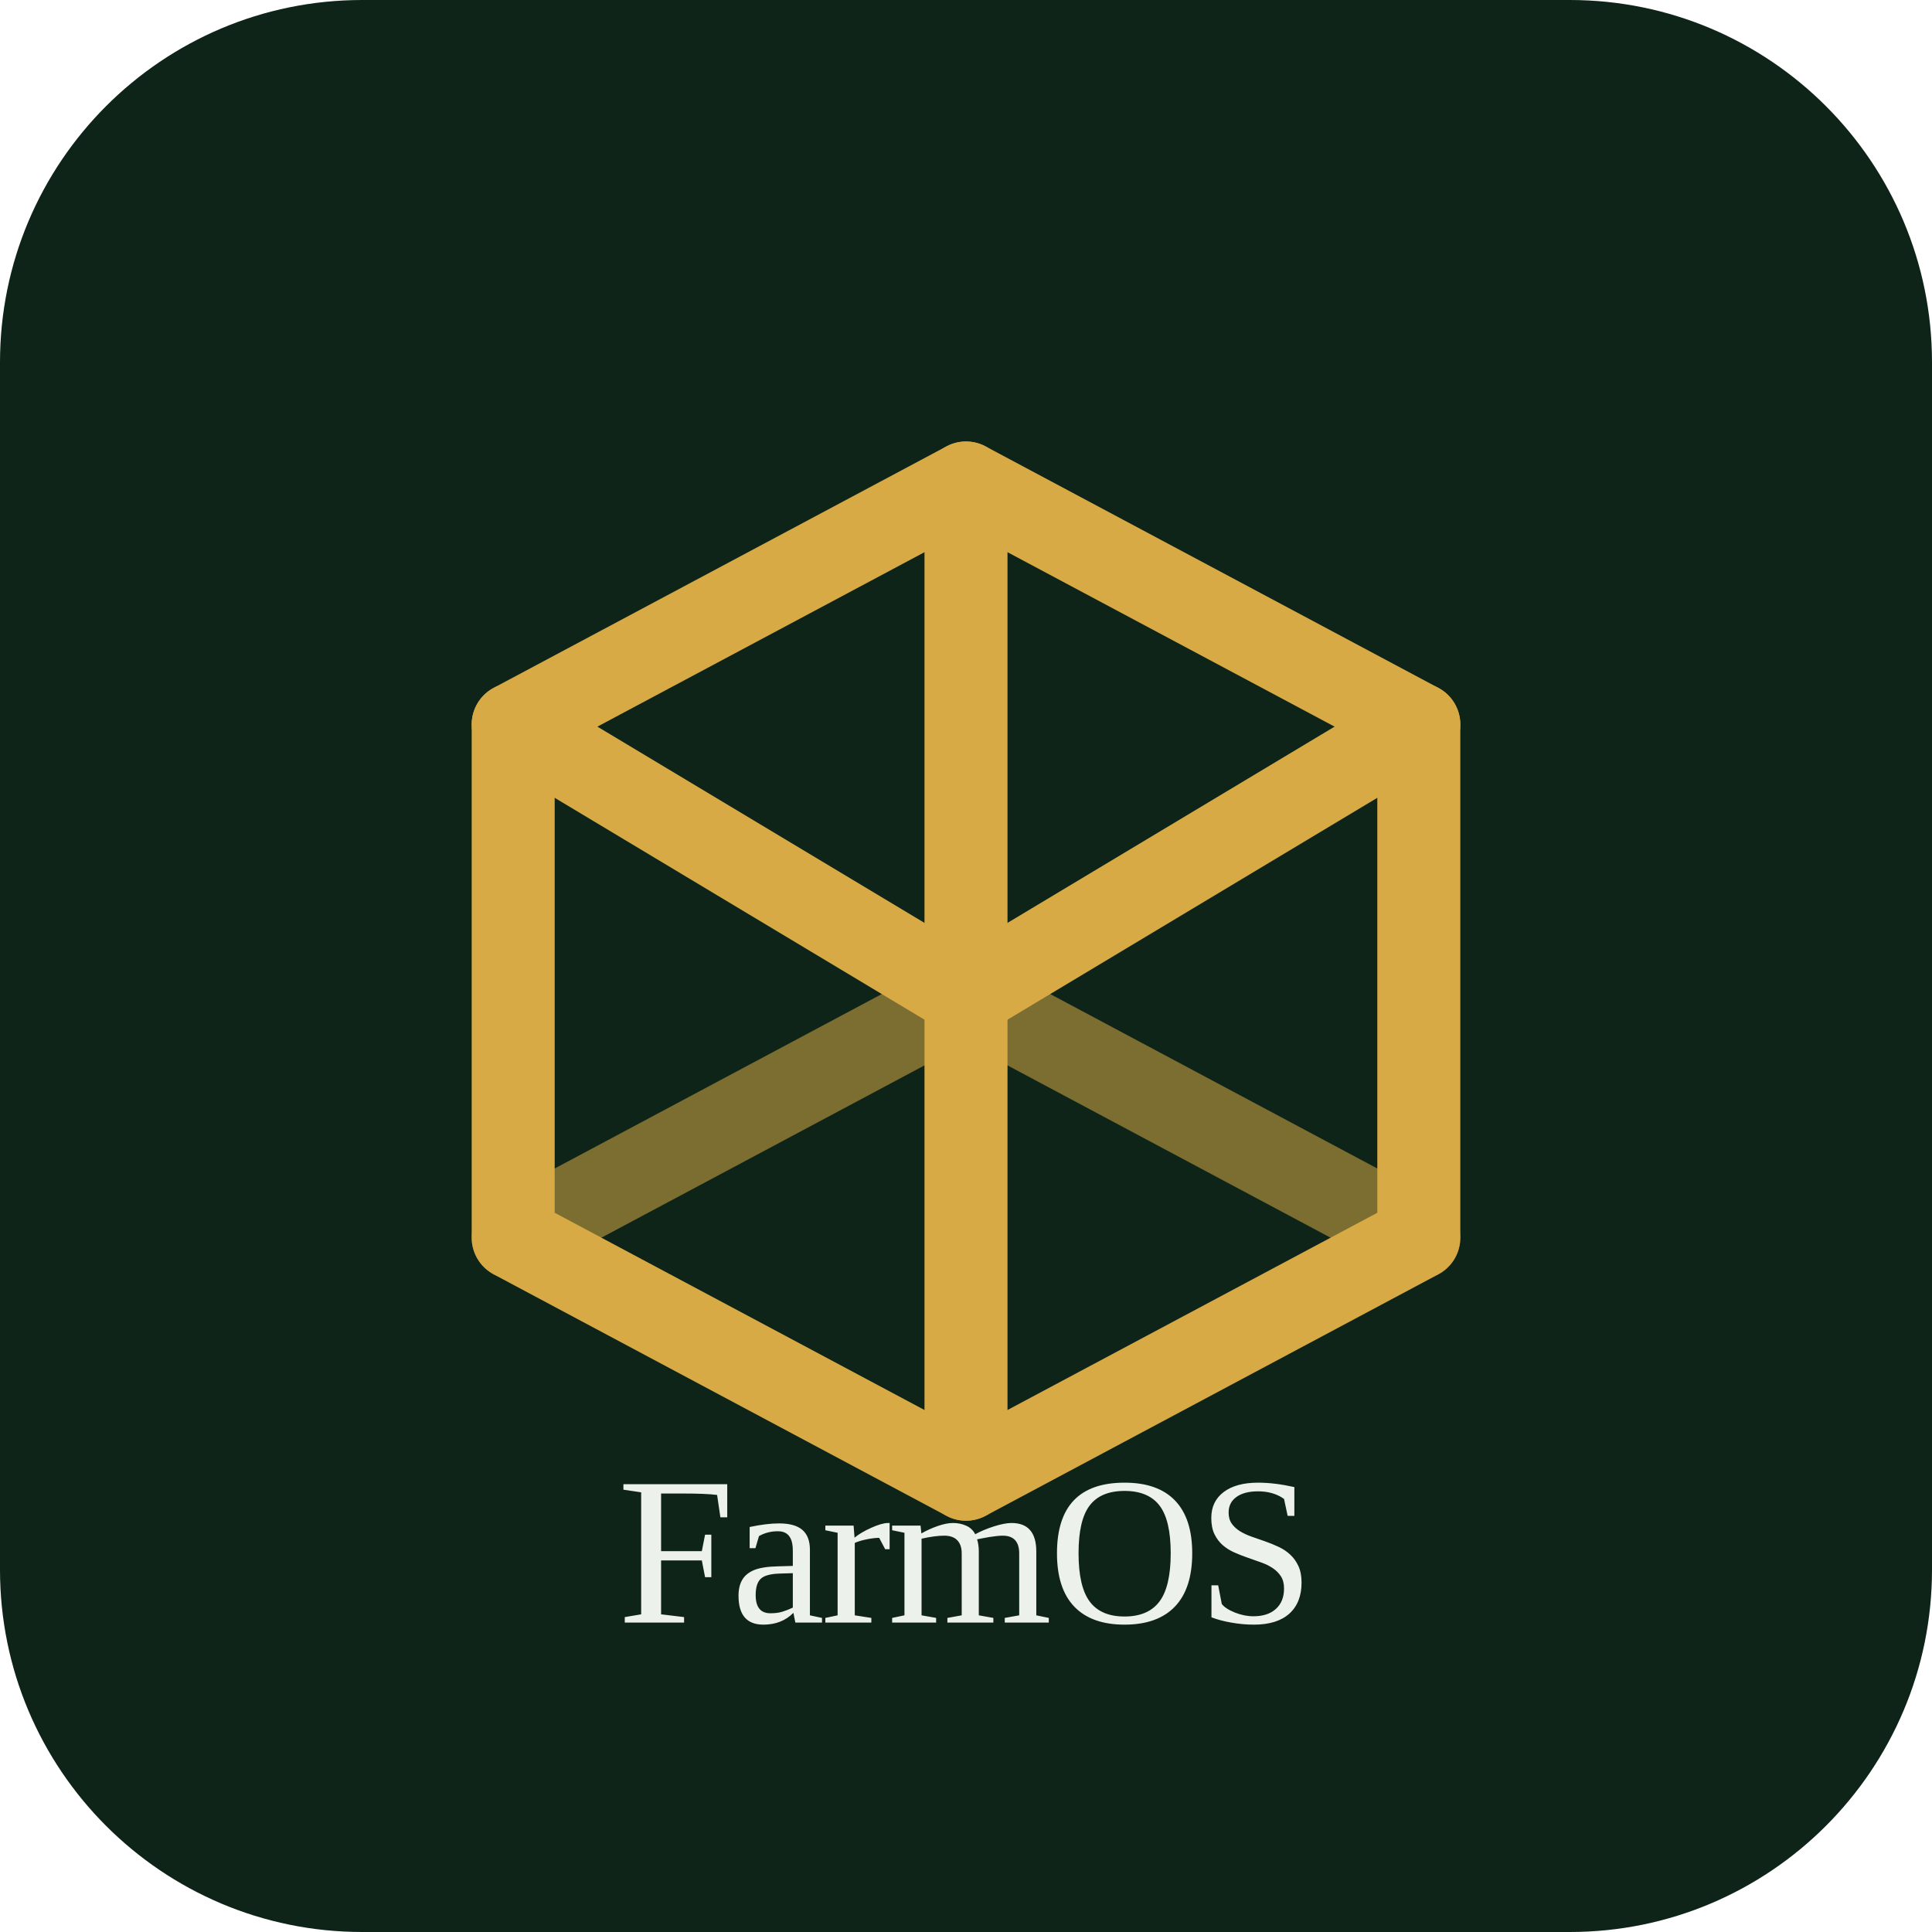
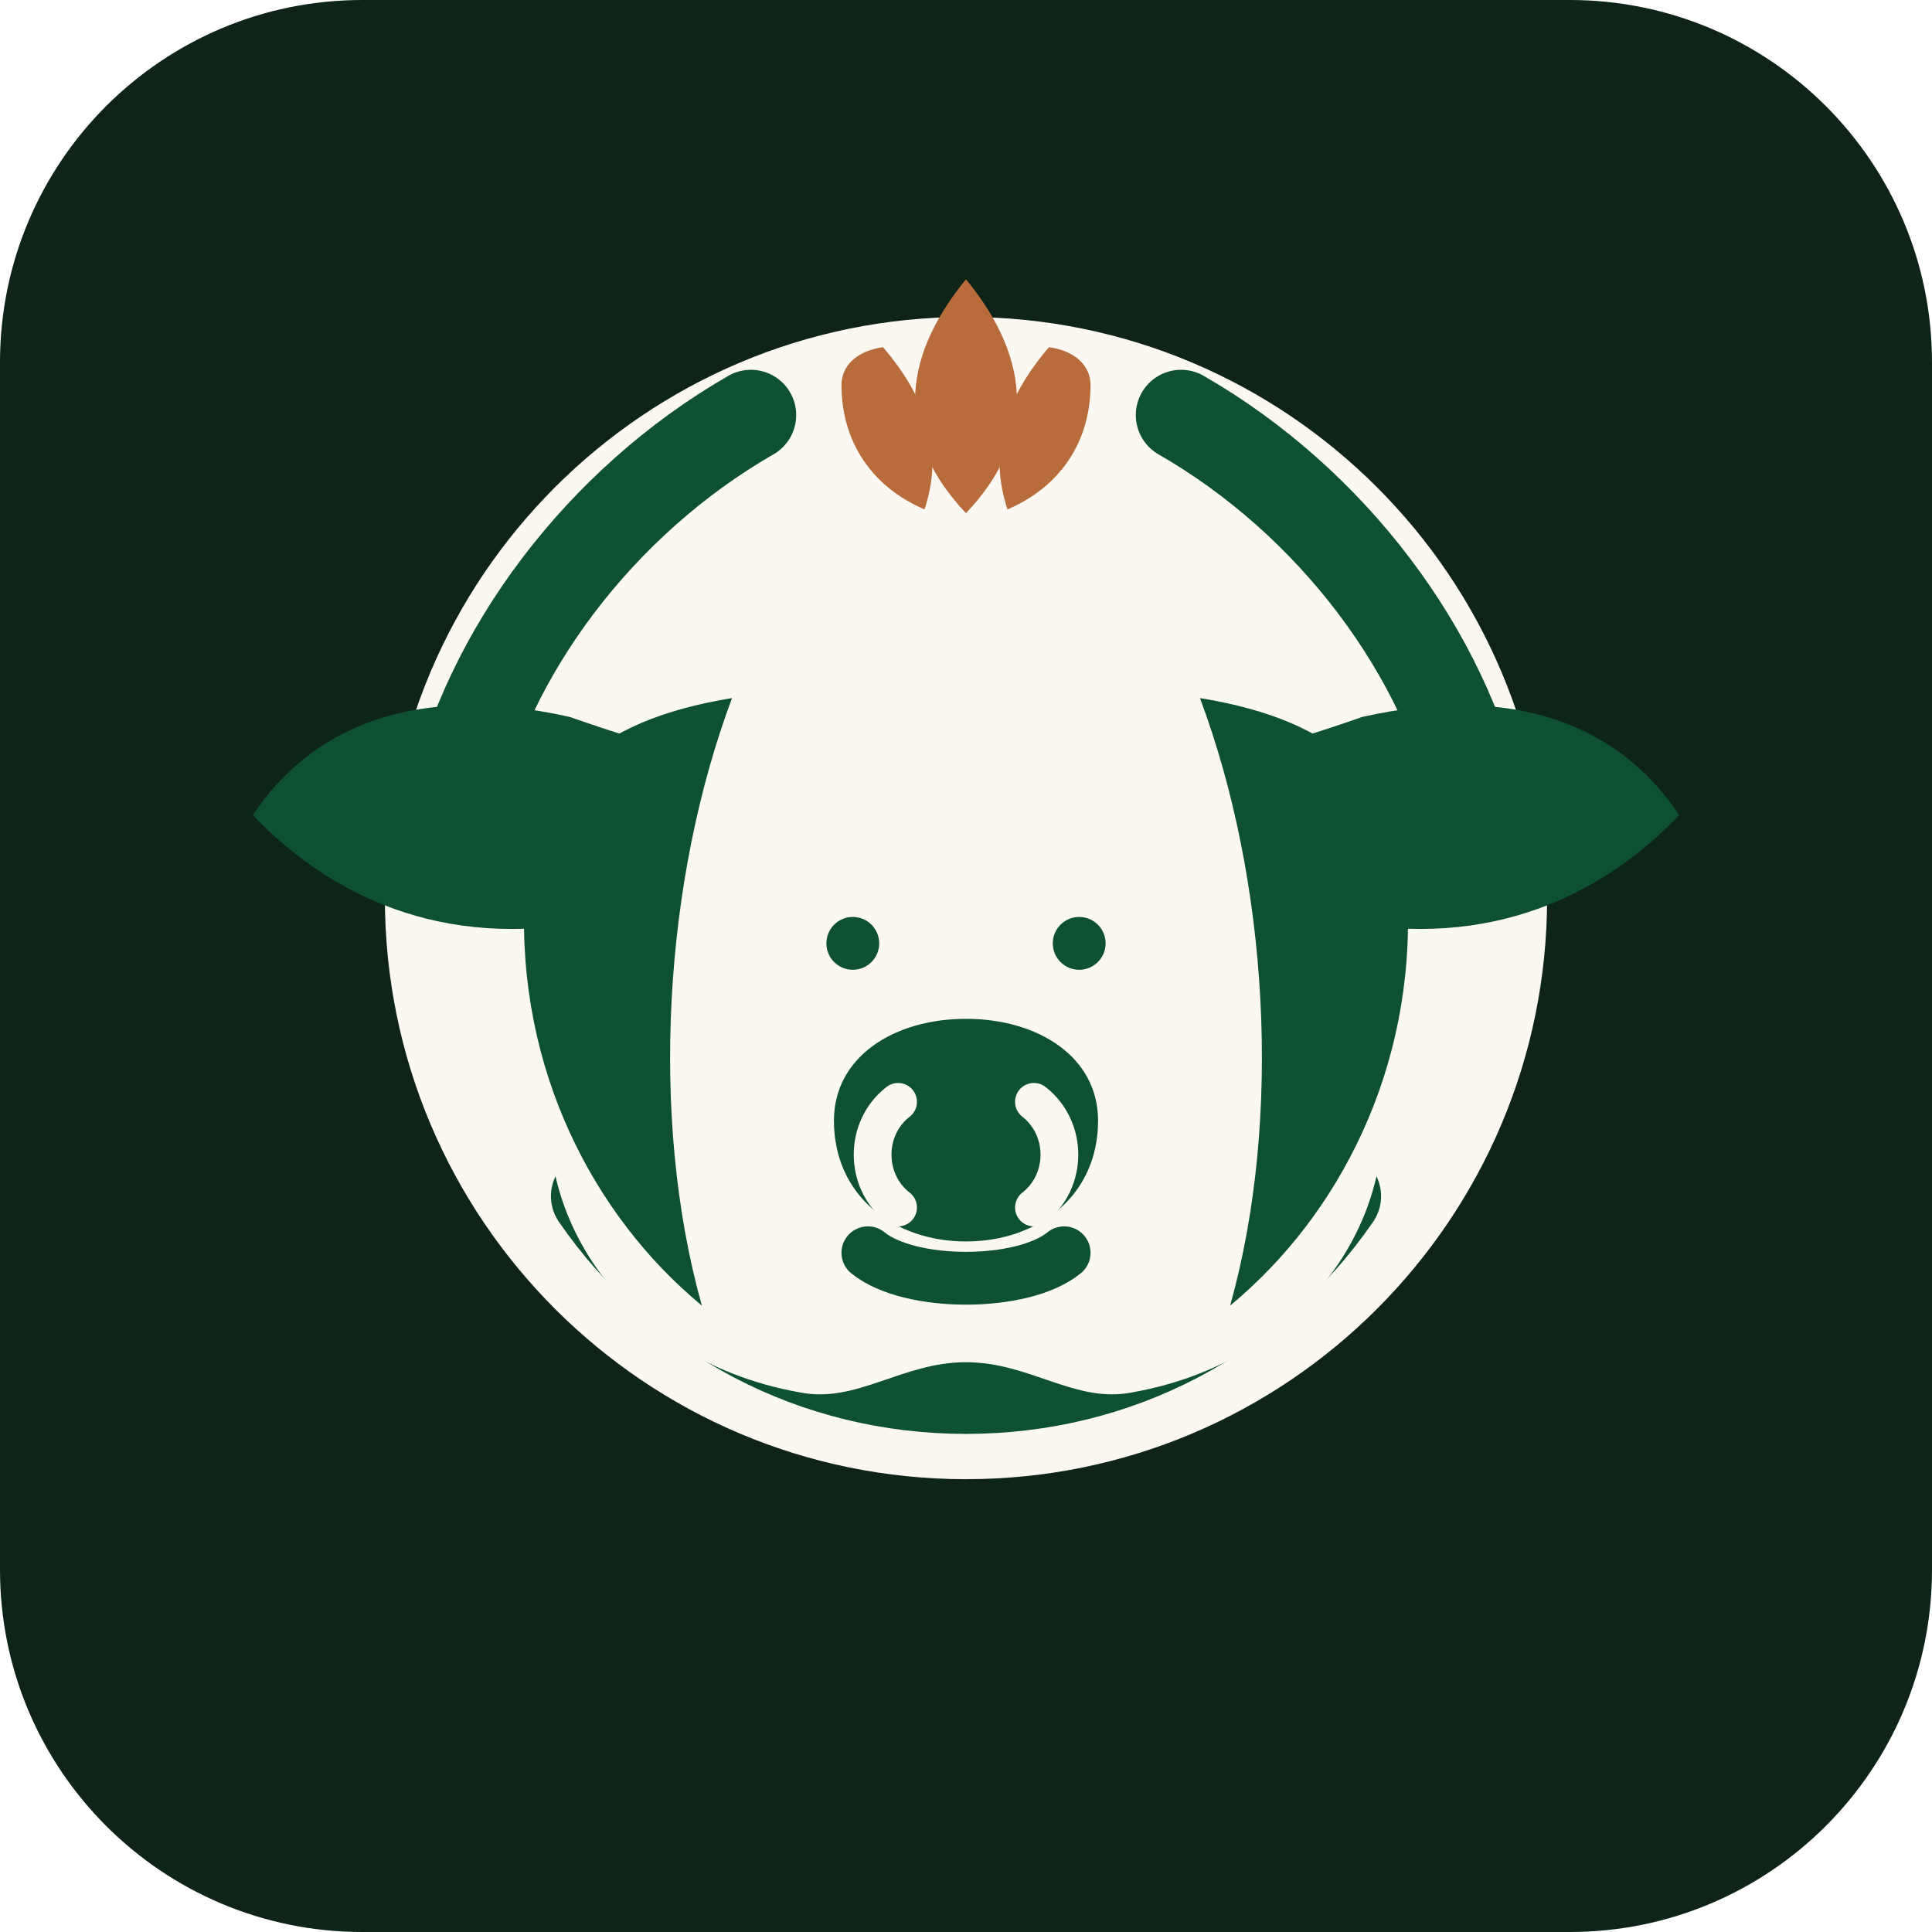
<svg xmlns="http://www.w3.org/2000/svg" viewBox="0 0 512 512">
  <rect width="512" height="512" rx="96" fill="#0E2418" />
-   <g transform="translate(96 96)" fill="none" stroke="#D7AA45" stroke-width="22" stroke-linecap="round" stroke-linejoin="round">
-     <path d="M40 96 L160 32 L280 96 L280 232 L160 296 L40 232 Z" />
-     <path d="M160 32 L160 296" />
-     <path d="M40 96 L160 168 L280 96" />
-     <path d="M40 232 L160 168 L280 232" opacity="0.55" />
-   </g>
-   <text x="256" y="430" text-anchor="middle" fill="#ECF1EC" font-family="Georgia, 'Times New Roman', serif" font-size="56" font-weight="500" letter-spacing="-1">FarmOS</text>
+   <circle cx="256" cy="238" r="154" fill="#FBF8F2" />
+   <path d="M120 214c9-41 39-81 79-104" fill="none" stroke="#0E5132" stroke-width="24" stroke-linecap="round" />
+   <path d="M313 110c40 23 70 63 79 104" fill="none" stroke="#0E5132" stroke-width="24" stroke-linecap="round" />
+   <path d="M158 317c22 32 58 51 98 51s76-19 98-51" fill="none" stroke="#0E5132" stroke-width="24" stroke-linecap="round" />
+   <path d="M151 190c-40-9-68 2-84 26 20 21 50 36 90 28 28-6 43-25 60-47-24 7-43 1-66-7Z" fill="#0E5132" />
+   <path d="M361 190c40-9 68 2 84 26-20 21-50 36-90 28-28-6-43-25-60-47 24 7 43 1 66-7Z" fill="#0E5132" />
+   <path d="M207 179c9-33 30-53 56-53s47 20 56 53c11 39 32 64 45 104 10 32-13 77-64 86-15 3-27-8-44-8s-29 11-44 8c-51-9-74-54-64-86 13-40 34-65 45-104Z" fill="#FBF8F2" />
+   <path d="M194 185c-18 48-22 111-8 161-29-24-49-63-47-108 1-30 18-47 55-53Z" fill="#0E5132" />
+   <path d="M318 185c18 48 22 111 8 161 29-24 49-63 47-108-1-30-18-47-55-53Z" fill="#0E5132" />
+   <path d="M230 332c11 9 41 9 52 0" fill="none" stroke="#0E5132" stroke-width="14" stroke-linecap="round" />
+   <path d="M221 297c0-17 16-27 35-27s35 10 35 27c0 20-16 32-35 32s-35-12-35-32Z" fill="#0E5132" />
+   <path d="M238 292c-9 7-9 21 0 28" fill="none" stroke="#FBF8F2" stroke-width="10" stroke-linecap="round" />
+   <path d="M274 292c9 7 9 21 0 28" fill="none" stroke="#FBF8F2" stroke-width="10" stroke-linecap="round" />
+   <path d="M217 237c16 0 29 12 32 31-17-1-32-12-42-30 3-1 7-1 10-1Z" fill="#FBF8F2" />
+   <path d="M295 237c-16 0-29 12-32 31 17-1 32-12 42-30-3-1-7-1-10-1Z" fill="#FBF8F2" />
+   <circle cx="226" cy="250" r="7" fill="#0E5132" />
+   <circle cx="286" cy="250" r="7" fill="#0E5132" />
+   <path d="M234 92c12 14 16 28 11 43-14-6-22-18-22-33 0-5 4-9 11-10Z" fill="#B86B3B" />
+   <path d="M278 92c-12 14-16 28-11 43 14-6 22-18 22-33 0-5-4-9-11-10Z" fill="#B86B3B" />
+   <path d="M256 74c18 22 18 43 0 62-18-19-18-40 0-62Z" fill="#B86B3B" />
</svg>
